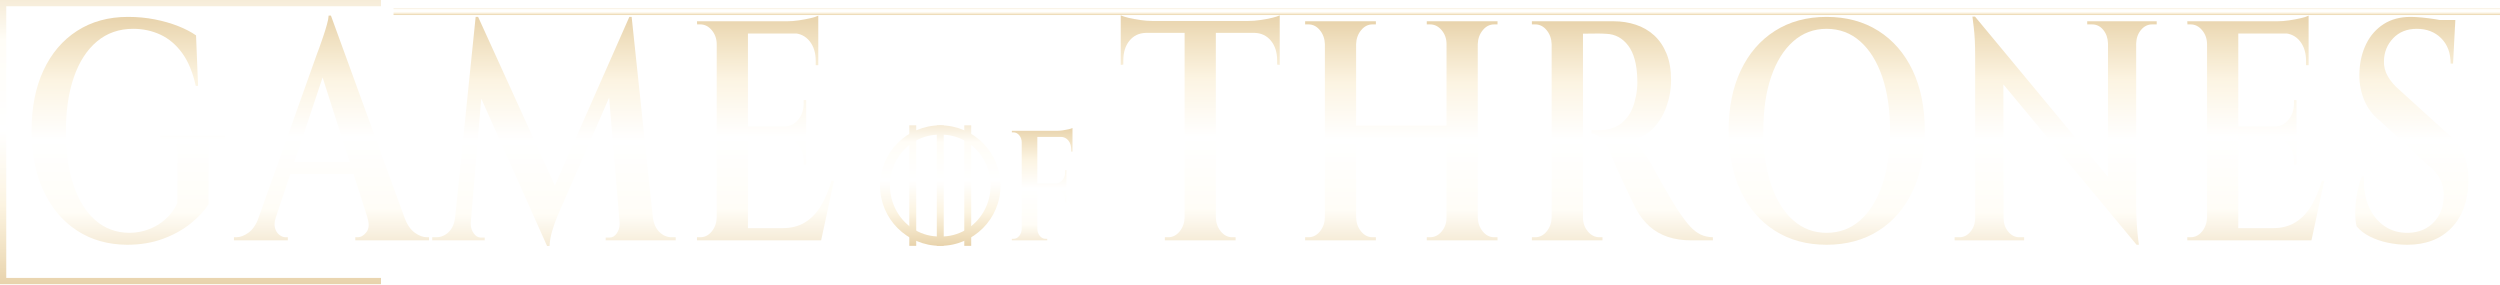
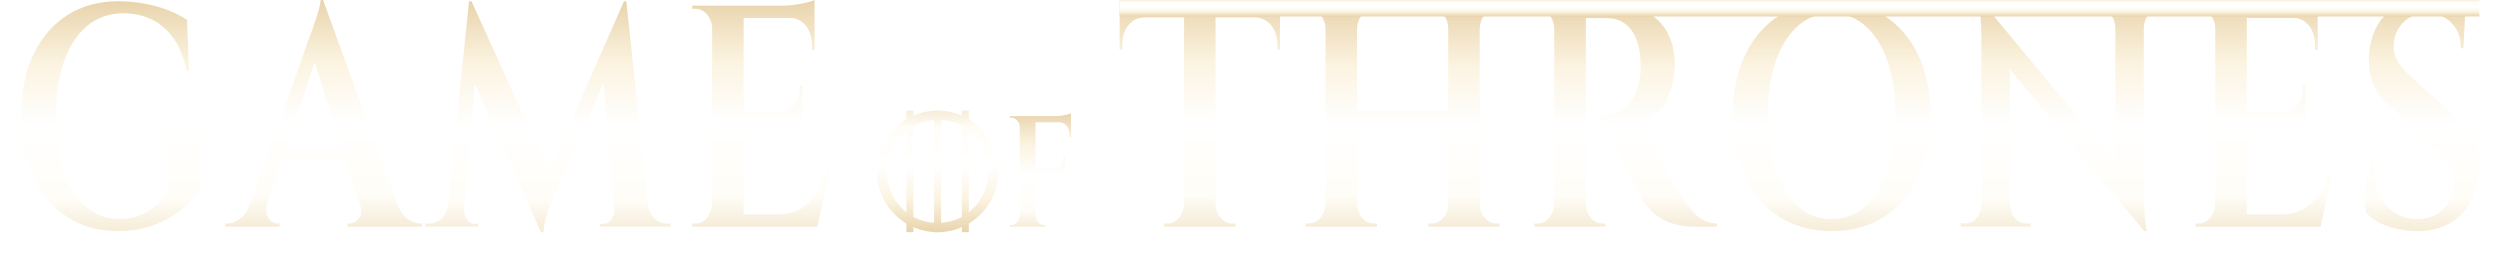
- <svg xmlns="http://www.w3.org/2000/svg" viewBox="0 0 7988 908" role="img" aria-label="Game of Thrones">
+ <svg xmlns="http://www.w3.org/2000/svg" viewBox="0 0 7920 830" role="img" aria-label="Game of Thrones">
  <defs>
    <linearGradient id="wmGold" x1="0" y1="0" x2="0" y2="1">
      <stop offset="0%" stop-color="#f6ecd8" />
      <stop offset="14%" stop-color="#fffdf7" />
      <stop offset="46%" stop-color="#ffffff" />
      <stop offset="72%" stop-color="#fcf4e2" />
      <stop offset="90%" stop-color="#f0e0c0" />
      <stop offset="100%" stop-color="#e8d3ac" />
    </linearGradient>
  </defs>
  <g fill="url(#wmGold)">
-     <path d="M0 0 H1217.358 V20 H20 V888.0 H1217.358 V908.0 H0 Z" />
-     <rect x="1257.4" y="26" width="6730.9" height="22" />
-     <path d="M739.359 280V115Q715.954 85 671.287 55.0Q626.62 25 563.644 5.5Q500.667 -14 421.429 -14Q310.571 -13.405 226.94 31.286Q143.309 75.976 96.595 157.678Q49.88 239.381 49.88 350.81Q49.88 461.429 96.19 543.024Q142.5 624.619 227.143 669.31Q311.786 714 425.477 714Q480.477 714 529.941 706.012Q579.406 698.024 620.573 684.75Q661.74 671.477 690.74 654.905L698.596 493.666H689.596Q672.167 558.547 636.656 598.452Q601.144 638.357 552.179 657.131Q503.215 675.904 445.716 675.904Q363.335 675.904 304.597 635.523Q245.859 595.143 214.717 521.559Q183.574 447.976 183.574 346.762Q183.574 249.19 213.3 176.619Q243.026 104.048 298.323 64.369Q353.62 24.691 430.334 24.096Q469.881 24.096 506.131 35.203Q542.381 46.31 571.702 67.632Q601.023 88.953 617.689 119.191L618.689 280Q618.689 325 567.689 325H551.689V335H804.359V325H789.359Q737.359 325 739.359 280Z" transform="translate(60.0 768.0) scale(0.82 -1)" />
-     <path d="M355.762 718.048 672.001 6H524.259L308.641 557.877ZM140.762 73Q132.952 53 137.952 39.0Q142.952 25 154.857 17.5Q166.762 10 178.762 10H187.762V0H-22.144V10Q-22.144 10 -17.644 10.0Q-13.144 10 -13.144 10Q9.856 10 34.356 24.5Q58.856 39 74.856 73ZM355.762 718.048 361.119 613.236 112.143 3H43.642L301.666 596.428Q303.69 600.071 310.404 615.404Q317.119 630.738 325.428 650.762Q333.738 670.786 340.047 689.405Q346.357 708.024 346.762 718.048ZM472.879 249.927V211.832H172.023V249.927ZM497.64 73H641.977Q657.787 39 682.382 24.5Q706.977 10 729.977 10Q729.977 10 733.977 10.0Q737.977 10 737.977 10V0H450.64V10H459.64Q479.045 10 494.247 26.5Q509.45 43 497.64 73Z" transform="translate(765.7 768.0) scale(0.82 -1)" />
-     <path d="M766.906 714 774.906 619.07 493.143 89.619Q493.143 89.619 484.226 72.214Q475.309 54.81 466.297 30.095Q457.285 5.381 455.904 -18.048H446.309L415.308 61.144ZM109.809 73V0H-1.191V10Q-0.191 10 7.309 10.0Q14.809 10 14.809 10Q41.809 10 62.809 26.5Q83.809 43 87.809 73ZM148.928 57Q148.928 56 148.928 55.0Q148.928 54 148.928 52Q148.928 36 160.428 22.5Q171.928 9 187.928 9H203.333V0H141.928V57ZM168.071 714H177.666L207.786 627.475L143.119 0H78.999ZM177.666 714 491.572 148.479 446.309 -18.048 154.213 518.614ZM775.906 714 867.978 0H734.927L682.761 508.447L766.906 714ZM837.168 73H858.573Q863.573 43 884.371 26.5Q905.168 10 931.573 10Q931.573 10 939.371 10.0Q947.168 10 947.573 10V0H837.168ZM729.118 57H736.118V0H674.713V9H690.118Q706.713 9 717.915 22.5Q729.118 36 729.118 52Q729.118 54 729.118 55.0Q729.118 56 729.118 57Z" transform="translate(1382.0 768.0) scale(0.82 -1)" />
-     <path d="M246.526 700V0H124.856V700ZM512.479 39.096 528.67 0H243.526V39.096ZM473.526 364.048V325.952H243.526V364.048ZM520.574 700V660.904H243.526V700ZM581.574 190.335 531.67 0H345.431L381.431 39.096Q432.407 39.096 469.145 57.62Q505.883 76.144 530.931 110.394Q555.979 144.644 571.73 190.335ZM473.526 327.952V241.713H463.526V252.665Q463.526 283.594 442.847 304.571Q422.168 325.547 391.239 325.952V327.952ZM473.526 448.287V362.048H391.239V364.048Q422.168 365.048 443.05 386.227Q463.931 407.406 463.526 438.335V448.287ZM520.574 663.904V559.617H510.574V573.569Q510.574 612.142 486.693 636.523Q462.812 660.904 423.239 661.904V663.904ZM520.574 718V689L398.574 700Q420.574 700 445.074 703.0Q469.574 706 490.574 710.0Q511.574 714 520.574 718ZM127.856 73V0H47.856V10Q47.856 10 54.356 10.0Q60.856 10 60.856 10Q86.856 10 105.356 28.5Q123.856 47 124.856 73ZM127.856 627H124.856Q124.452 653 105.572 671.5Q86.692 690 60.856 690Q60.856 690 54.654 690.0Q48.452 690 48.452 690L47.856 700H127.856Z" transform="translate(2187.7 768.0) scale(0.82 -1)" />
-     <rect x="2905.4" y="400.5" width="22.1" height="385.0" />
-     <rect x="2993.3" y="400.5" width="22.1" height="385.0" />
-     <rect x="3081.1" y="400.5" width="22.1" height="385.0" />
-     <path d="M3004.4 400.5a192.5 192.5 0 100 385.0a192.5 192.5 0 100 -385.0M3004.4 430.3a156.9 162.7 0 100 325.3a156.9 162.7 0 100 -325.3Z" fill-rule="evenodd" />
-     <path d="M246.526 700V0H124.856V700ZM473.526 364.048V325.952H243.526V364.048ZM520.574 700V660.904H243.526V700ZM473.526 327.952V241.713H463.526V252.665Q463.526 283.594 442.847 304.571Q422.168 325.547 391.239 325.952V327.952ZM473.526 448.287V362.048H391.239V364.048Q422.168 365.048 443.05 386.227Q463.931 407.406 463.526 438.335V448.287ZM520.574 663.904V567.355H510.574V579.521Q510.574 615.713 488.181 638.309Q465.788 660.904 429.191 661.309V663.904ZM520.574 718V689L398.574 700Q420.574 700 445.074 703.0Q469.574 706 490.574 710.0Q511.574 714 520.574 718ZM127.856 73V0H47.856V10Q47.856 10 54.356 10.0Q60.856 10 60.856 10Q86.856 10 105.356 28.5Q123.856 47 124.856 73ZM127.856 627H124.856Q124.452 653 105.572 671.5Q86.692 690 60.856 690Q60.856 690 54.654 690.0Q48.452 690 48.452 690L47.856 700H127.856ZM243.526 73H246.526Q247.526 47 266.026 28.5Q284.526 10 310.526 10Q310.526 10 316.526 10.0Q322.526 10 323.526 10V0H243.526Z" transform="translate(3213.4 768.0) scale(0.41 -0.5)" />
-     <path d="M386.526 697V0H264.856V697ZM635.431 701V662.904H15.952V701ZM635.431 665.904V560.617L625.431 561.617V574.569Q625.431 613.737 601.252 637.821Q577.073 661.904 538.096 662.904V665.904ZM635.431 719V690L513.431 701Q535.431 701 559.931 704.0Q584.431 707 605.431 711.0Q626.431 715 635.431 719ZM267.856 73V0H187.856V10Q187.856 10 194.356 10.0Q200.856 10 200.856 10Q226.856 10 245.356 28.5Q263.856 47 264.856 73ZM383.526 73H386.526Q387.526 47 406.026 28.5Q424.526 10 450.526 10Q450.526 10 457.026 10.0Q463.526 10 463.526 10V0H383.526ZM113.287 665.904V662.904Q73.715 661.904 49.833 637.821Q25.952 613.737 25.952 574.569V561.617L15.952 560.617V665.904ZM15.952 719Q25.952 715 46.452 711.0Q66.952 707 91.952 704.0Q116.952 701 137.952 701L15.952 690Z" transform="translate(3567.9 768.0) scale(0.82 -1)" />
-     <path d="M720.526 700V0H598.856V700ZM246.526 700V0H124.856V700ZM607.856 366.667V328.571H236.526V366.667ZM127.856 73V0H47.856V10Q47.856 10 54.356 10.0Q60.856 10 60.856 10Q86.856 10 105.356 28.5Q123.856 47 124.856 73ZM127.856 627H124.856Q123.856 653 105.356 671.5Q86.856 690 60.856 690Q60.856 690 54.356 690.0Q47.856 690 47.856 690V700H127.856ZM243.526 73H246.526Q247.526 47 266.026 28.5Q284.526 10 310.526 10Q310.526 10 316.526 10.0Q322.526 10 323.526 10V0H243.526ZM243.526 627V700H323.526V690Q322.526 690 316.526 690.0Q310.526 690 310.526 690Q284.526 690 266.026 671.5Q247.526 653 246.526 627ZM601.856 73V0H521.856V10Q522.856 10 528.856 10.0Q534.856 10 534.856 10Q560.856 10 579.856 28.5Q598.856 47 598.856 73ZM601.856 627H598.856Q598.856 653 579.856 671.5Q560.856 690 534.856 690Q534.856 690 528.856 690.0Q522.856 690 521.856 690V700H601.856ZM717.526 73H720.526Q721.526 47 740.026 28.5Q758.526 10 784.526 10Q784.526 10 791.026 10.0Q797.526 10 797.526 10V0H717.526ZM717.526 627V700H797.526V690Q797.526 690 791.026 690.0Q784.526 690 784.526 690Q758.526 690 740.026 671.5Q721.526 653 720.526 627Z" transform="translate(4130.9 768.0) scale(0.82 -1)" />
-     <path d="M235.955 700H368.859Q413.859 700 454.61 689.024Q495.36 678.048 526.027 655.167Q556.694 632.286 574.444 596.774Q592.194 561.262 592.194 511.595Q592.194 467.643 573.135 425.06Q554.076 382.477 517.195 353.762Q480.314 325.048 426.242 321Q453.362 311.976 477.814 287.44Q502.267 262.904 518.481 238.856Q519.291 237.642 530.565 220.368Q541.838 203.095 559.1 178.131Q576.362 153.167 594.528 128.19Q612.695 103.214 627.29 86Q648.504 60.357 667.29 43.762Q686.076 27.167 707.147 18.786Q728.218 10.405 755.194 10V0H671.859Q620.192 0 579.609 11.167Q539.025 22.333 508.941 44.25Q478.857 66.167 456.786 98.524Q450.547 108.191 439.678 126.787Q428.81 145.382 415.774 168.036Q402.739 190.691 390.608 212.441Q378.478 234.19 369.525 251.071Q360.573 267.952 357.764 275Q342.407 304.453 323.05 322.214Q303.693 339.976 281.955 342V352Q283.574 352 294.824 351.702Q306.074 351.405 319.978 352Q346.788 352.595 374.145 362.024Q401.501 371.453 423.644 395.477Q445.787 419.5 456.144 463.691Q458.334 473.477 459.929 487.143Q461.524 500.81 460.524 516Q458.31 586.429 425.215 622.274Q392.12 658.119 340.572 659.904Q321.882 661.095 301.085 660.797Q280.288 660.5 264.741 660.5Q249.193 660.5 245.955 660.5Q245.955 661.095 243.455 670.821Q240.955 680.547 238.455 690.274Q235.955 700 235.955 700ZM248.955 700V0H126.88V700ZM129.88 73V0H49.88V10Q50.69 10 56.583 10.0Q62.476 10 62.88 10Q88.88 10 107.38 28.5Q125.88 47 126.88 73ZM129.88 627H126.88Q125.88 653 107.38 671.5Q88.88 690 62.88 690Q62.476 690 56.583 690.0Q50.69 690 49.88 690V700H129.88ZM245.955 73H248.955Q248.955 47 267.955 28.5Q286.955 10 312.955 10Q313.765 10 319.157 10.0Q324.55 10 324.955 10V0H245.955Z" transform="translate(4853.8 768.0) scale(0.82 -1)" />
-     <path d="M437.5 714Q553.406 714 639.466 669.31Q725.525 624.619 772.847 543.024Q820.168 461.429 820.168 350Q820.168 238.976 772.847 157.178Q725.525 75.381 639.466 30.69Q553.406 -14 437.5 -14Q322.19 -14 236.333 30.69Q150.476 75.381 103.154 156.976Q55.833 238.571 55.833 350Q55.833 461.024 103.154 542.822Q150.476 624.619 236.333 669.31Q322.19 714 437.5 714ZM437.5 24.096Q513.19 24.096 568.595 64.274Q623.999 104.453 654.439 177.429Q684.879 250.405 684.879 350Q684.879 449.595 654.439 522.571Q623.999 595.547 568.595 635.726Q513.19 675.904 437.5 675.904Q362.811 675.904 307.406 635.726Q252.002 595.547 221.562 522.571Q191.122 449.595 191.122 350Q191.122 250.405 221.562 177.429Q252.002 104.453 307.406 64.274Q362.811 24.096 437.5 24.096Z" transform="translate(5477.5 768.0) scale(0.82 -1)" />
-     <path d="M114.261 715 733.311 103.096 743.93 -14 124.88 596.904ZM117.88 71V0H34.88V10Q34.88 10 43.88 10.0Q52.88 10 53.88 10Q78.88 10 96.88 28.0Q114.88 46 114.88 71ZM225.646 71Q225.646 46 243.646 28.0Q261.646 10 286.646 10Q287.646 10 296.646 10.0Q305.646 10 305.646 10V0H222.646V71ZM114.261 715 224.646 594.234 225.646 0H114.88V590Q114.88 644.238 109.571 679.619Q104.261 715 104.261 715ZM742.311 700V114Q742.311 78.357 744.918 49.059Q747.525 19.762 750.228 2.881Q752.93 -14 752.93 -14H743.93L632.545 111.457V700ZM822.311 700V690Q822.311 690 813.311 690.0Q804.311 690 804.311 690Q779.311 690 761.311 672.5Q743.311 655 742.311 629H739.311V700ZM551.545 700H634.545V629H632.545Q631.545 655 614.045 672.5Q596.545 690 570.545 690Q570.545 690 561.545 690.0Q552.545 690 551.545 690Z" transform="translate(6216.8 768.0) scale(0.82 -1)" />
-     <path d="M246.526 700V0H124.856V700ZM512.479 39.096 528.67 0H243.526V39.096ZM473.526 364.048V325.952H243.526V364.048ZM520.574 700V660.904H243.526V700ZM581.574 190.335 531.67 0H345.431L381.431 39.096Q432.407 39.096 469.145 57.62Q505.883 76.144 530.931 110.394Q555.979 144.644 571.73 190.335ZM473.526 327.952V241.713H463.526V252.665Q463.526 283.594 442.847 304.571Q422.168 325.547 391.239 325.952V327.952ZM473.526 448.287V362.048H391.239V364.048Q422.168 365.048 443.05 386.227Q463.931 407.406 463.526 438.335V448.287ZM520.574 663.904V559.617H510.574V573.569Q510.574 612.142 486.693 636.523Q462.812 660.904 423.239 661.904V663.904ZM520.574 718V689L398.574 700Q420.574 700 445.074 703.0Q469.574 706 490.574 710.0Q511.574 714 520.574 718ZM127.856 73V0H47.856V10Q47.856 10 54.356 10.0Q60.856 10 60.856 10Q86.856 10 105.356 28.5Q123.856 47 124.856 73ZM127.856 627H124.856Q124.452 653 105.572 671.5Q86.692 690 60.856 690Q60.856 690 54.654 690.0Q48.452 690 48.452 690L47.856 700H127.856Z" transform="translate(6949.6 768.0) scale(0.82 -1)" />
-     <path d="M268.406 714Q286.834 714 312.823 712.0Q338.812 710 365.419 706.5Q392.027 703 412.801 699.5Q433.575 696 441.98 692L433.884 564.809H424.479Q424.479 615.642 387.634 645.773Q350.789 675.904 292.859 675.904Q235.431 675.904 200.621 645.857Q165.812 615.81 164.597 573.453Q163.383 547.571 179.574 524.298Q195.765 501.024 224.432 481.048L417.384 337.502Q457.908 310.717 476.813 272.24Q495.719 233.764 493.695 186.358Q490.861 93.643 427.408 39.822Q363.955 -14 255.287 -14Q217.524 -14 179.155 -7.381Q140.786 -0.762 109.071 12.548Q77.357 25.857 58.167 45.048Q51.928 64.691 52.738 93.548Q53.547 122.406 60.583 152.549Q67.619 182.692 78.262 204.287H87.262Q83.072 152.882 103.905 111.239Q124.739 69.596 165.513 46.251Q206.287 22.905 260.812 24.096Q322.693 25.881 360.169 59.155Q397.645 92.429 397.645 143.523Q397.645 173.738 381.776 198.25Q365.906 222.762 331.524 243.405L151.263 380.117Q105.477 409.736 85.583 452.344Q65.69 494.951 69.333 540.952Q72.167 589.429 96.214 628.833Q120.262 668.238 163.81 691.119Q207.358 714 268.406 714ZM442.79 704 441.575 683H337.645V704Z" transform="translate(7482.2 768.0) scale(0.82 -1)" />
+     <path d="M739.359 280V115Q715.954 85 671.287 55.0Q626.62 25 563.644 5.5Q500.667 -14 421.429 -14Q310.571 -13.405 226.94 31.286Q143.309 75.976 96.595 157.678Q49.88 239.381 49.88 350.81Q49.88 461.429 96.19 543.024Q142.5 624.619 227.143 669.31Q311.786 714 425.477 714Q480.477 714 529.941 706.012Q579.406 698.024 620.573 684.75Q661.74 671.477 690.74 654.905L698.596 493.666H689.596Q672.167 558.547 636.656 598.452Q601.144 638.357 552.179 657.131Q503.215 675.904 445.716 675.904Q363.335 675.904 304.597 635.523Q245.859 595.143 214.717 521.559Q183.574 447.976 183.574 346.762Q183.574 249.19 213.3 176.619Q243.026 104.048 298.323 64.369Q353.62 24.691 430.334 24.096Q469.881 24.096 506.131 35.203Q542.381 46.31 571.702 67.632Q601.023 88.953 617.689 119.191L618.689 280Q618.689 325 567.689 325H551.689V335H804.359V325H789.359Q737.359 325 739.359 280Z" transform="translate(26.0 718.0) scale(0.82 -1)" />
+     <path d="M355.762 718.048 672.001 6H524.259L308.641 557.877ZM140.762 73Q132.952 53 137.952 39.0Q142.952 25 154.857 17.5Q166.762 10 178.762 10H187.762V0H-22.144V10Q-22.144 10 -17.644 10.0Q-13.144 10 -13.144 10Q9.856 10 34.356 24.5Q58.856 39 74.856 73ZM355.762 718.048 361.119 613.236 112.143 3H43.642L301.666 596.428Q303.69 600.071 310.404 615.404Q317.119 630.738 325.428 650.762Q333.738 670.786 340.047 689.405Q346.357 708.024 346.762 718.048ZM472.879 249.927V211.832H172.023V249.927ZM497.64 73H641.977Q657.787 39 682.382 24.5Q706.977 10 729.977 10Q729.977 10 733.977 10.0Q737.977 10 737.977 10V0H450.64V10H459.64Q479.045 10 494.247 26.5Q509.45 43 497.64 73Z" transform="translate(731.7 718.0) scale(0.82 -1)" />
+     <path d="M766.906 714 774.906 619.07 493.143 89.619Q493.143 89.619 484.226 72.214Q475.309 54.81 466.297 30.095Q457.285 5.381 455.904 -18.048H446.309L415.308 61.144ZM109.809 73V0H-1.191V10Q-0.191 10 7.309 10.0Q14.809 10 14.809 10Q41.809 10 62.809 26.5Q83.809 43 87.809 73ZM148.928 57Q148.928 56 148.928 55.0Q148.928 54 148.928 52Q148.928 36 160.428 22.5Q171.928 9 187.928 9H203.333V0H141.928V57ZM168.071 714H177.666L207.786 627.475L143.119 0H78.999ZM177.666 714 491.572 148.479 446.309 -18.048 154.213 518.614ZM775.906 714 867.978 0H734.927L682.761 508.447L766.906 714ZM837.168 73H858.573Q863.573 43 884.371 26.5Q905.168 10 931.573 10Q931.573 10 939.371 10.0Q947.168 10 947.573 10V0H837.168ZM729.118 57H736.118V0H674.713V9H690.118Q706.713 9 717.915 22.5Q729.118 36 729.118 52Q729.118 54 729.118 55.0Q729.118 56 729.118 57Z" transform="translate(1348.0 718.0) scale(0.82 -1)" />
+     <path d="M246.526 700V0H124.856V700ZM512.479 39.096 528.67 0H243.526V39.096ZM473.526 364.048V325.952H243.526V364.048ZM520.574 700V660.904H243.526V700ZM581.574 190.335 531.67 0H345.431L381.431 39.096Q432.407 39.096 469.145 57.62Q505.883 76.144 530.931 110.394Q555.979 144.644 571.73 190.335ZM473.526 327.952V241.713H463.526V252.665Q463.526 283.594 442.847 304.571Q422.168 325.547 391.239 325.952V327.952ZM473.526 448.287V362.048H391.239V364.048Q422.168 365.048 443.05 386.227Q463.931 407.406 463.526 438.335V448.287ZM520.574 663.904V559.617H510.574V573.569Q510.574 612.142 486.693 636.523Q462.812 660.904 423.239 661.904V663.904ZM520.574 718V689L398.574 700Q420.574 700 445.074 703.0Q469.574 706 490.574 710.0Q511.574 714 520.574 718ZM127.856 73V0H47.856V10Q47.856 10 54.356 10.0Q60.856 10 60.856 10Q86.856 10 105.356 28.5Q123.856 47 124.856 73ZM127.856 627H124.856Q124.452 653 105.572 671.5Q86.692 690 60.856 690Q60.856 690 54.654 690.0Q48.452 690 48.452 690L47.856 700H127.856Z" transform="translate(2153.7 718.0) scale(0.82 -1)" />
+     <rect x="2871.4" y="350.5" width="22.1" height="385.0" />
+     <rect x="2959.3" y="350.5" width="22.1" height="385.0" />
+     <rect x="3047.1" y="350.5" width="22.1" height="385.0" />
+     <path d="M2970.4 350.5a192.5 192.5 0 100 385.0a192.5 192.5 0 100 -385.0M2970.4 380.3a156.9 162.7 0 100 325.3a156.9 162.7 0 100 -325.3Z" fill-rule="evenodd" />
+     <path d="M246.526 700V0H124.856V700ZM473.526 364.048V325.952H243.526V364.048ZM520.574 700V660.904H243.526V700ZM473.526 327.952V241.713H463.526V252.665Q463.526 283.594 442.847 304.571Q422.168 325.547 391.239 325.952V327.952ZM473.526 448.287V362.048H391.239V364.048Q422.168 365.048 443.05 386.227Q463.931 407.406 463.526 438.335V448.287ZM520.574 663.904V567.355H510.574V579.521Q510.574 615.713 488.181 638.309Q465.788 660.904 429.191 661.309V663.904ZM520.574 718V689L398.574 700Q420.574 700 445.074 703.0Q469.574 706 490.574 710.0Q511.574 714 520.574 718ZM127.856 73V0H47.856V10Q47.856 10 54.356 10.0Q60.856 10 60.856 10Q86.856 10 105.356 28.5Q123.856 47 124.856 73ZM127.856 627H124.856Q124.452 653 105.572 671.5Q86.692 690 60.856 690Q60.856 690 54.654 690.0Q48.452 690 48.452 690L47.856 700H127.856ZM243.526 73H246.526Q247.526 47 266.026 28.5Q284.526 10 310.526 10Q310.526 10 316.526 10.0Q322.526 10 323.526 10V0H243.526Z" transform="translate(3179.4 718.0) scale(0.41 -0.5)" />
+     <path d="M386.526 697V0H264.856V697ZM635.431 701V662.904H15.952V701ZM635.431 665.904V560.617L625.431 561.617V574.569Q625.431 613.737 601.252 637.821Q577.073 661.904 538.096 662.904V665.904ZM635.431 719V690L513.431 701Q535.431 701 559.931 704.0Q584.431 707 605.431 711.0Q626.431 715 635.431 719ZM267.856 73V0H187.856V10Q187.856 10 194.356 10.0Q200.856 10 200.856 10Q226.856 10 245.356 28.5Q263.856 47 264.856 73ZM383.526 73H386.526Q387.526 47 406.026 28.5Q424.526 10 450.526 10Q450.526 10 457.026 10.0Q463.526 10 463.526 10V0H383.526ZM113.287 665.904V662.904Q73.715 661.904 49.833 637.821Q25.952 613.737 25.952 574.569V561.617L15.952 560.617V665.904ZM15.952 719Q25.952 715 46.452 711.0Q66.952 707 91.952 704.0Q116.952 701 137.952 701L15.952 690Z" transform="translate(3533.9 718.0) scale(0.82 -1)" />
+     <path d="M720.526 700V0H598.856V700ZM246.526 700V0H124.856V700ZM607.856 366.667V328.571H236.526V366.667ZM127.856 73V0H47.856V10Q47.856 10 54.356 10.0Q60.856 10 60.856 10Q86.856 10 105.356 28.5Q123.856 47 124.856 73ZM127.856 627H124.856Q123.856 653 105.356 671.5Q86.856 690 60.856 690Q60.856 690 54.356 690.0Q47.856 690 47.856 690V700H127.856ZM243.526 73H246.526Q247.526 47 266.026 28.5Q284.526 10 310.526 10Q310.526 10 316.526 10.0Q322.526 10 323.526 10V0H243.526ZM243.526 627V700H323.526V690Q322.526 690 316.526 690.0Q310.526 690 310.526 690Q284.526 690 266.026 671.5Q247.526 653 246.526 627ZM601.856 73V0H521.856V10Q522.856 10 528.856 10.0Q534.856 10 534.856 10Q560.856 10 579.856 28.5Q598.856 47 598.856 73ZM601.856 627H598.856Q598.856 653 579.856 671.5Q560.856 690 534.856 690Q534.856 690 528.856 690.0Q522.856 690 521.856 690V700H601.856ZM717.526 73H720.526Q721.526 47 740.026 28.5Q758.526 10 784.526 10Q784.526 10 791.026 10.0Q797.526 10 797.526 10V0H717.526ZM717.526 627V700H797.526V690Q797.526 690 791.026 690.0Q784.526 690 784.526 690Q758.526 690 740.026 671.5Q721.526 653 720.526 627Z" transform="translate(4096.9 718.0) scale(0.82 -1)" />
+     <path d="M235.955 700H368.859Q413.859 700 454.61 689.024Q495.36 678.048 526.027 655.167Q556.694 632.286 574.444 596.774Q592.194 561.262 592.194 511.595Q592.194 467.643 573.135 425.06Q554.076 382.477 517.195 353.762Q480.314 325.048 426.242 321Q453.362 311.976 477.814 287.44Q502.267 262.904 518.481 238.856Q519.291 237.642 530.565 220.368Q541.838 203.095 559.1 178.131Q576.362 153.167 594.528 128.19Q612.695 103.214 627.29 86Q648.504 60.357 667.29 43.762Q686.076 27.167 707.147 18.786Q728.218 10.405 755.194 10V0H671.859Q620.192 0 579.609 11.167Q539.025 22.333 508.941 44.25Q478.857 66.167 456.786 98.524Q450.547 108.191 439.678 126.787Q428.81 145.382 415.774 168.036Q402.739 190.691 390.608 212.441Q378.478 234.19 369.525 251.071Q360.573 267.952 357.764 275Q342.407 304.453 323.05 322.214Q303.693 339.976 281.955 342V352Q283.574 352 294.824 351.702Q306.074 351.405 319.978 352Q346.788 352.595 374.145 362.024Q401.501 371.453 423.644 395.477Q445.787 419.5 456.144 463.691Q458.334 473.477 459.929 487.143Q461.524 500.81 460.524 516Q458.31 586.429 425.215 622.274Q392.12 658.119 340.572 659.904Q321.882 661.095 301.085 660.797Q280.288 660.5 264.741 660.5Q249.193 660.5 245.955 660.5Q245.955 661.095 243.455 670.821Q240.955 680.547 238.455 690.274Q235.955 700 235.955 700ZM248.955 700V0H126.88V700ZM129.88 73V0H49.88V10Q50.69 10 56.583 10.0Q62.476 10 62.88 10Q88.88 10 107.38 28.5Q125.88 47 126.88 73ZM129.88 627H126.88Q125.88 653 107.38 671.5Q88.88 690 62.88 690Q62.476 690 56.583 690.0Q50.69 690 49.88 690V700H129.88ZM245.955 73H248.955Q248.955 47 267.955 28.5Q286.955 10 312.955 10Q313.765 10 319.157 10.0Q324.55 10 324.955 10V0H245.955Z" transform="translate(4819.8 718.0) scale(0.82 -1)" />
+     <path d="M437.5 714Q553.406 714 639.466 669.31Q725.525 624.619 772.847 543.024Q820.168 461.429 820.168 350Q820.168 238.976 772.847 157.178Q725.525 75.381 639.466 30.69Q553.406 -14 437.5 -14Q322.19 -14 236.333 30.69Q150.476 75.381 103.154 156.976Q55.833 238.571 55.833 350Q55.833 461.024 103.154 542.822Q150.476 624.619 236.333 669.31Q322.19 714 437.5 714ZM437.5 24.096Q513.19 24.096 568.595 64.274Q623.999 104.453 654.439 177.429Q684.879 250.405 684.879 350Q684.879 449.595 654.439 522.571Q623.999 595.547 568.595 635.726Q513.19 675.904 437.5 675.904Q362.811 675.904 307.406 635.726Q252.002 595.547 221.562 522.571Q191.122 449.595 191.122 350Q191.122 250.405 221.562 177.429Q252.002 104.453 307.406 64.274Q362.811 24.096 437.5 24.096Z" transform="translate(5443.5 718.0) scale(0.82 -1)" />
+     <path d="M114.261 715 733.311 103.096 743.93 -14 124.88 596.904ZM117.88 71V0H34.88V10Q34.88 10 43.88 10.0Q52.88 10 53.88 10Q78.88 10 96.88 28.0Q114.88 46 114.88 71ZM225.646 71Q225.646 46 243.646 28.0Q261.646 10 286.646 10Q287.646 10 296.646 10.0Q305.646 10 305.646 10V0H222.646V71ZM114.261 715 224.646 594.234 225.646 0H114.88V590Q114.88 644.238 109.571 679.619Q104.261 715 104.261 715ZM742.311 700V114Q742.311 78.357 744.918 49.059Q747.525 19.762 750.228 2.881Q752.93 -14 752.93 -14H743.93L632.545 111.457V700ZM822.311 700V690Q822.311 690 813.311 690.0Q804.311 690 804.311 690Q779.311 690 761.311 672.5Q743.311 655 742.311 629H739.311V700ZM551.545 700H634.545V629H632.545Q631.545 655 614.045 672.5Q596.545 690 570.545 690Q570.545 690 561.545 690.0Q552.545 690 551.545 690Z" transform="translate(6182.8 718.0) scale(0.82 -1)" />
+     <path d="M246.526 700V0H124.856V700ZM512.479 39.096 528.67 0H243.526V39.096ZM473.526 364.048V325.952H243.526V364.048ZM520.574 700V660.904H243.526V700ZM581.574 190.335 531.67 0H345.431L381.431 39.096Q432.407 39.096 469.145 57.62Q505.883 76.144 530.931 110.394Q555.979 144.644 571.73 190.335ZM473.526 327.952V241.713H463.526V252.665Q463.526 283.594 442.847 304.571Q422.168 325.547 391.239 325.952V327.952ZM473.526 448.287V362.048H391.239V364.048Q422.168 365.048 443.05 386.227Q463.931 407.406 463.526 438.335V448.287ZM520.574 663.904V559.617H510.574V573.569Q510.574 612.142 486.693 636.523Q462.812 660.904 423.239 661.904V663.904ZM520.574 718V689L398.574 700Q420.574 700 445.074 703.0Q469.574 706 490.574 710.0Q511.574 714 520.574 718ZM127.856 73V0H47.856V10Q47.856 10 54.356 10.0Q60.856 10 60.856 10Q86.856 10 105.356 28.5Q123.856 47 124.856 73ZM127.856 627H124.856Q124.452 653 105.572 671.5Q86.692 690 60.856 690Q60.856 690 54.654 690.0Q48.452 690 48.452 690L47.856 700H127.856Z" transform="translate(6915.6 718.0) scale(0.82 -1)" />
+     <path d="M268.406 714Q286.834 714 312.823 712.0Q338.812 710 365.419 706.5Q392.027 703 412.801 699.5Q433.575 696 441.98 692L433.884 564.809H424.479Q424.479 615.642 387.634 645.773Q350.789 675.904 292.859 675.904Q235.431 675.904 200.621 645.857Q165.812 615.81 164.597 573.453Q163.383 547.571 179.574 524.298Q195.765 501.024 224.432 481.048L417.384 337.502Q457.908 310.717 476.813 272.24Q495.719 233.764 493.695 186.358Q490.861 93.643 427.408 39.822Q363.955 -14 255.287 -14Q217.524 -14 179.155 -7.381Q140.786 -0.762 109.071 12.548Q77.357 25.857 58.167 45.048Q51.928 64.691 52.738 93.548Q53.547 122.406 60.583 152.549Q67.619 182.692 78.262 204.287H87.262Q83.072 152.882 103.905 111.239Q124.739 69.596 165.513 46.251Q206.287 22.905 260.812 24.096Q322.693 25.881 360.169 59.155Q397.645 92.429 397.645 143.523Q397.645 173.738 381.776 198.25Q365.906 222.762 331.524 243.405L151.263 380.117Q105.477 409.736 85.583 452.344Q65.69 494.951 69.333 540.952Q72.167 589.429 96.214 628.833Q120.262 668.238 163.81 691.119Q207.358 714 268.406 714ZM442.79 704 441.575 683H337.645V704Z" transform="translate(7448.2 718.0) scale(0.82 -1)" />
+     <rect x="3547.0" y="-1.0" width="4307.7" height="53.1" />
  </g>
</svg>
